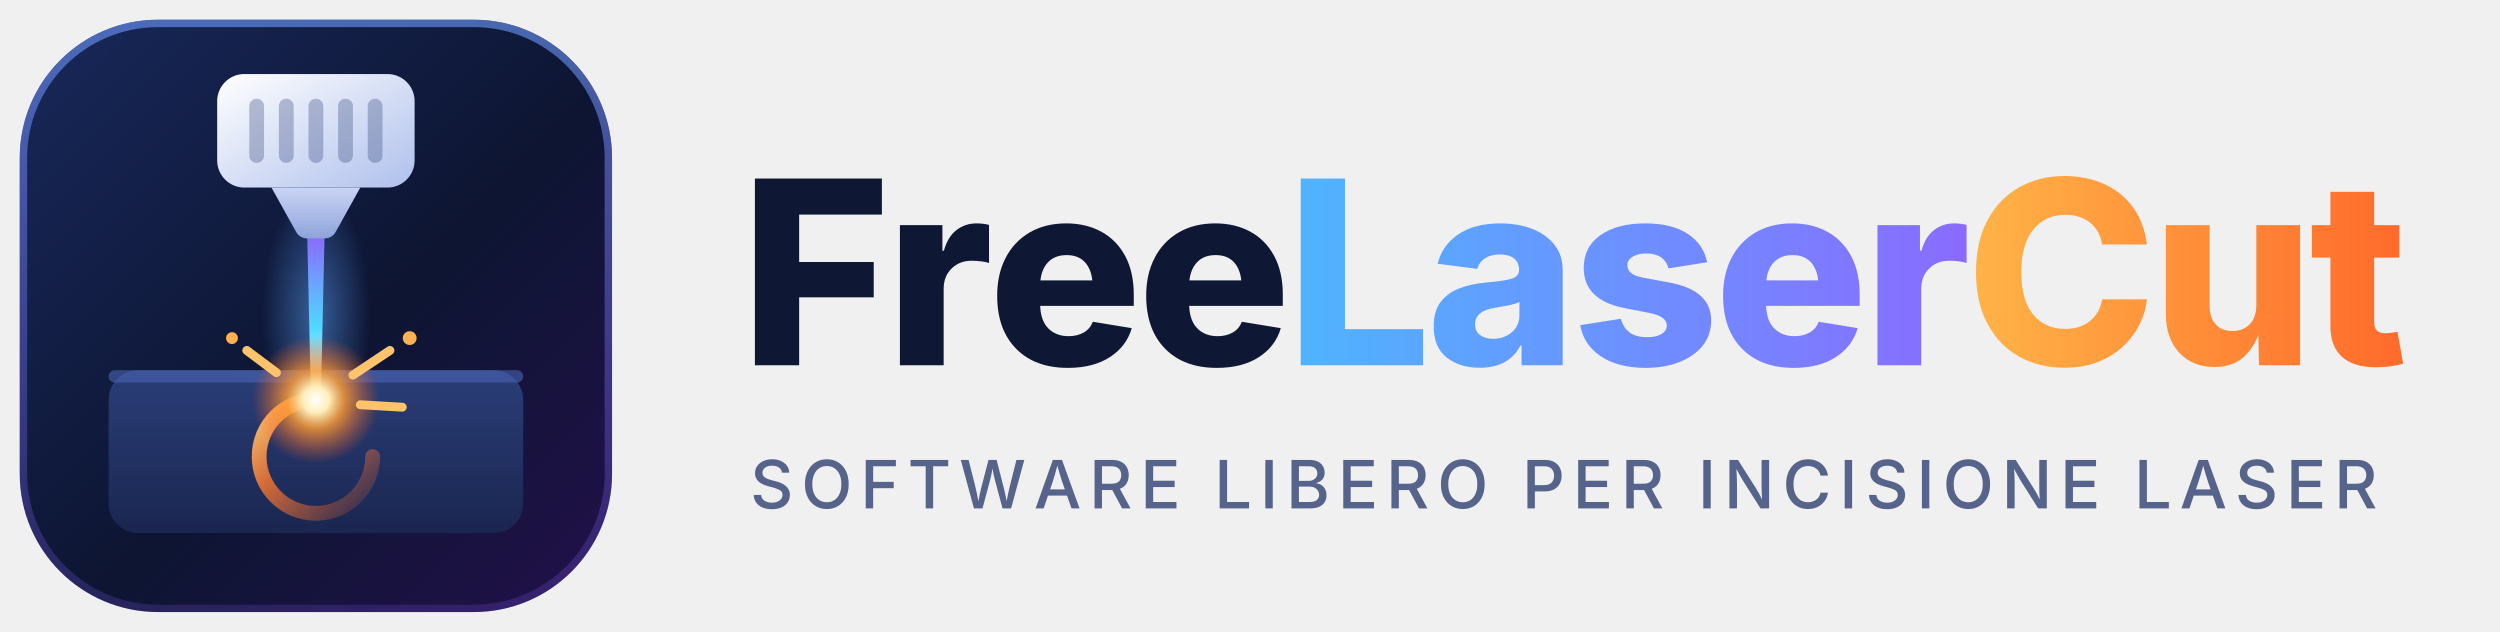
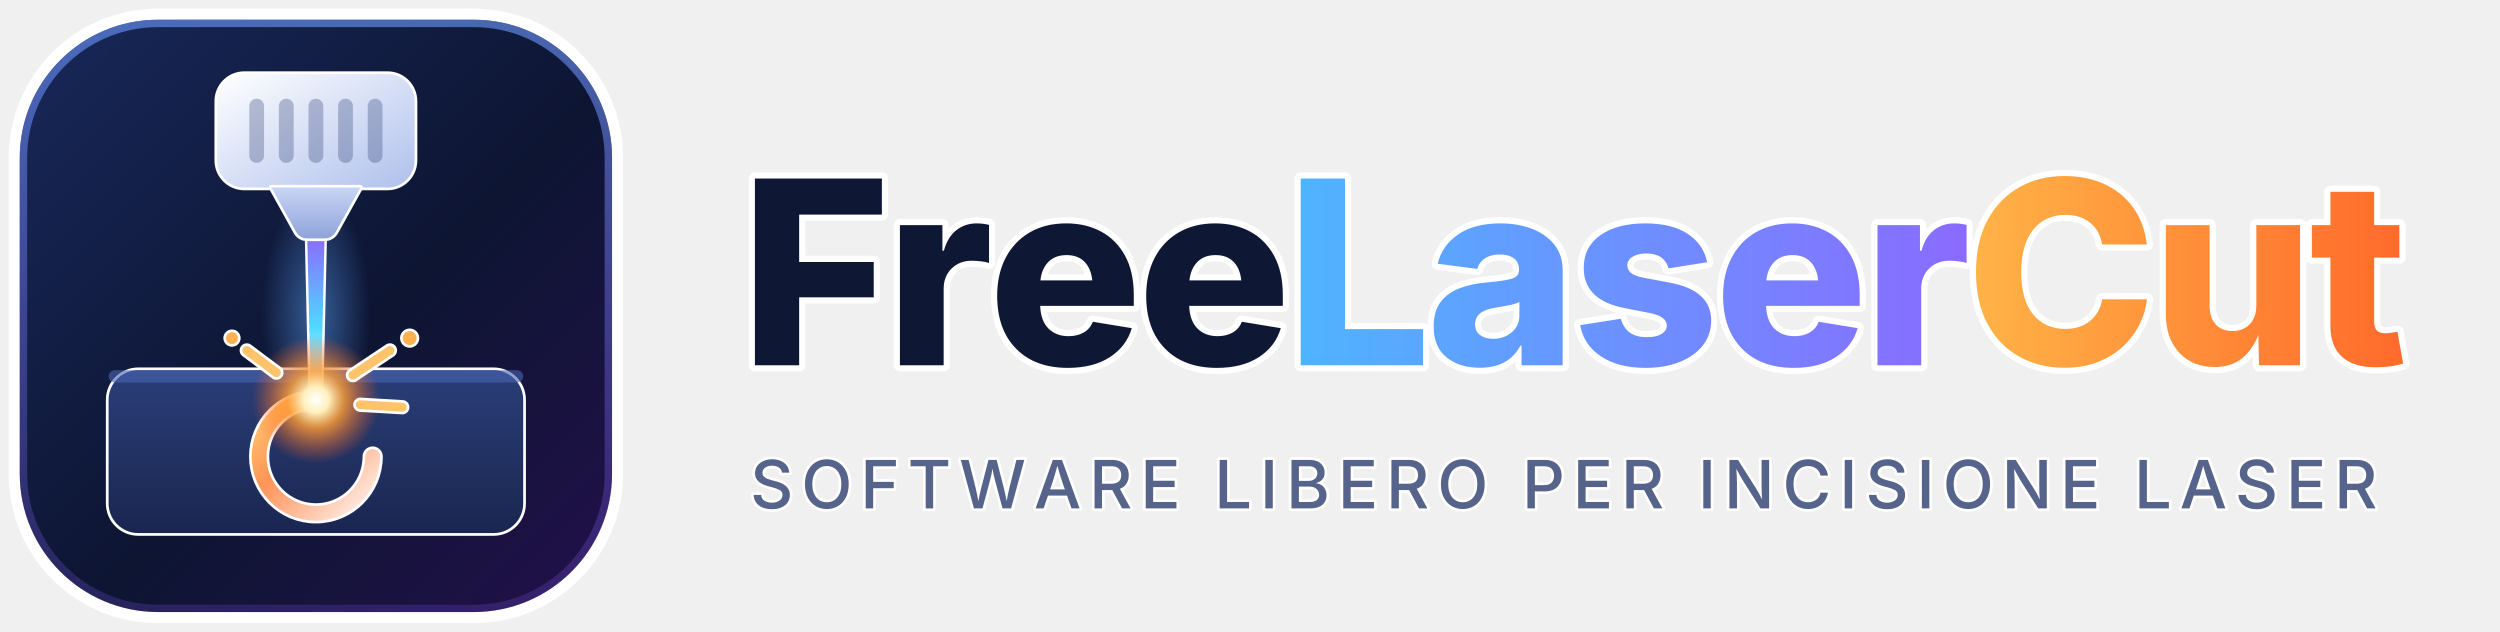
<svg xmlns="http://www.w3.org/2000/svg" viewBox="0 0 1013 256">
  <g>
    <defs>
      <linearGradient id="bg" x1="0" y1="0" x2="1" y2="1">
        <stop offset="0" stop-color="#18285A" />
        <stop offset="0.55" stop-color="#0D1532" />
        <stop offset="1" stop-color="#22104A" />
      </linearGradient>
      <linearGradient id="rim" x1="0" y1="0" x2="0" y2="1">
        <stop offset="0" stop-color="#6E9BFF" stop-opacity="0.6" />
        <stop offset="1" stop-color="#8A5CFF" stop-opacity="0.2" />
      </linearGradient>
      <linearGradient id="head" x1="0" y1="0" x2="1" y2="1">
        <stop offset="0" stop-color="#FFFFFF" />
        <stop offset="1" stop-color="#AFC0EC" />
      </linearGradient>
      <linearGradient id="nozzle" x1="0" y1="0" x2="0" y2="1">
        <stop offset="0" stop-color="#C9D5F5" />
        <stop offset="1" stop-color="#8FA3DA" />
      </linearGradient>
      <linearGradient id="beam" x1="0" y1="0" x2="0" y2="1">
        <stop offset="0" stop-color="#8A6BFF" />
        <stop offset="0.55" stop-color="#4FD8FF" />
        <stop offset="1" stop-color="#FFFFFF" />
      </linearGradient>
      <radialGradient id="beamglow" cx="0.5" cy="0.5" r="0.5">
        <stop offset="0" stop-color="#5FA8FF" stop-opacity="0.5" />
        <stop offset="1" stop-color="#5FA8FF" stop-opacity="0" />
      </radialGradient>
      <linearGradient id="plate" x1="0" y1="0" x2="0" y2="1">
        <stop offset="0" stop-color="#2A3E78" />
        <stop offset="1" stop-color="#1A2650" />
      </linearGradient>
      <radialGradient id="ember" cx="0.5" cy="0.5" r="0.5">
        <stop offset="0" stop-color="#FFFFFF" />
        <stop offset="0.2" stop-color="#FFF0BE" />
        <stop offset="0.45" stop-color="#FF9A2E" stop-opacity="0.8" />
        <stop offset="1" stop-color="#FF5A1F" stop-opacity="0" />
      </radialGradient>
      <linearGradient id="kerf" x1="1" y1="1" x2="0" y2="0">
        <stop offset="0" stop-color="#FF6A2B" stop-opacity="0.05" />
        <stop offset="0.6" stop-color="#FF7A2E" stop-opacity="0.8" />
        <stop offset="1" stop-color="#FFD27A" />
      </linearGradient>
    </defs>
+     <rect x="8" y="8" width="240" height="240" rx="56" fill="#FFFFFF" stroke="#FFFFFF" stroke-width="9.0" stroke-linejoin="round" stroke-linecap="round" />
    <rect x="8" y="8" width="240" height="240" rx="56" fill="url(#bg)" />
    <rect x="9.5" y="9.5" width="237" height="237" rx="54.5" fill="none" stroke="url(#rim)" stroke-width="3" />
+     <rect x="44" y="150" width="168" height="66" rx="12" fill="#FFFFFF" stroke="#FFFFFF" stroke-width="2.2" stroke-linejoin="round" stroke-linecap="round" />
    <rect x="44" y="150" width="168" height="66" rx="12" fill="url(#plate)" />
    <rect x="44" y="150" width="168" height="5" rx="2.5" fill="#4A64B0" opacity="0.6" />
+     <path d="M128 162A23 23 0 1 0 151 185" fill="none" stroke="#FFFFFF" stroke-width="8.2" stroke-linecap="round" />
    <path d="M128 162A23 23 0 1 0 151 185" fill="none" stroke="url(#kerf)" stroke-width="6" stroke-linecap="round" />
    <ellipse cx="128" cy="128" rx="22" ry="52" fill="url(#beamglow)" />
+     <path d="M124.5 96H131.5L130 162H126Z" fill="#FFFFFF" stroke="#FFFFFF" stroke-width="2.0" stroke-linejoin="round" stroke-linecap="round" />
    <path d="M124.5 96H131.5L130 162H126Z" fill="url(#beam)" />
+     <rect x="88" y="30" width="80" height="46" rx="11" fill="#FFFFFF" stroke="#FFFFFF" stroke-width="2.2" stroke-linejoin="round" stroke-linecap="round" />
    <rect x="88" y="30" width="80" height="46" rx="11" fill="url(#head)" />
    <rect x="101" y="40" width="6" height="26" rx="3" fill="#22356B" opacity="0.3" />
    <rect x="113" y="40" width="6" height="26" rx="3" fill="#22356B" opacity="0.3" />
    <rect x="125" y="40" width="6" height="26" rx="3" fill="#22356B" opacity="0.3" />
    <rect x="137" y="40" width="6" height="26" rx="3" fill="#22356B" opacity="0.3" />
    <rect x="149" y="40" width="6" height="26" rx="3" fill="#22356B" opacity="0.3" />
+     <path d="M110 76H146L136 94a5 5 0 0 1-4.4 2.6h-7.2A5 5 0 0 1 120 94Z" fill="#FFFFFF" stroke="#FFFFFF" stroke-width="2.2" stroke-linejoin="round" stroke-linecap="round" />
    <path d="M110 76H146L136 94a5 5 0 0 1-4.4 2.6h-7.2A5 5 0 0 1 120 94Z" fill="url(#nozzle)" />
    <circle cx="128" cy="162" r="26" fill="url(#ember)" />
+     <g stroke="#FFFFFF" stroke-width="5.8" stroke-linecap="round">
+       <path d="M143 152l15-10" />
+       <path d="M146 164l17 1" />
+       <path d="M112 151l-12-9" />
+     </g>
    <g stroke="#FFC46B" stroke-width="3.6" stroke-linecap="round">
      <path d="M143 152l15-10" />
      <path d="M146 164l17 1" />
      <path d="M112 151l-12-9" />
    </g>
+     <circle cx="166" cy="137" r="3.9" fill="#FFFFFF" />
    <circle cx="166" cy="137" r="2.8" fill="#FFB050" />
+     <circle cx="94" cy="137" r="3.5" fill="#FFFFFF" />
    <circle cx="94" cy="137" r="2.4" fill="#FFB050" />
  </g>
  <defs>
    <linearGradient id="wLaser" x1="0" y1="0" x2="1" y2="0">
      <stop offset="0" stop-color="#4FB4FF" />
      <stop offset="1" stop-color="#8A6BFF" />
    </linearGradient>
    <linearGradient id="wCut" x1="0" y1="0" x2="1" y2="0">
      <stop offset="0" stop-color="#FFB347" />
      <stop offset="1" stop-color="#FF6A2B" />
    </linearGradient>
  </defs>
+   <path d="M305.891 148.0V72.336H357.332V86.961H323.816V106.156H354.031V120.477H323.816V148.0Z M364.647 148.0V91.227H381.861V101.586H382.471Q383.994 96.0 387.524 93.258Q391.053 90.516 395.725 90.516Q398.315 90.516 400.752 91.125V106.562Q399.483 106.105 397.426 105.877Q395.369 105.648 393.744 105.648Q388.818 105.648 385.594 108.797Q382.369 111.945 382.369 117.023V148.0Z M432.695 149.066Q419.34 149.066 411.697 141.271Q404.055 133.477 404.055 119.816Q404.055 111.082 407.483 104.48Q410.91 97.879 417.207 94.197Q423.504 90.516 432.035 90.516Q440.008 90.516 446.178 93.842Q452.348 97.168 455.877 103.643Q459.406 110.117 459.406 119.461V123.93H421.473Q421.727 130.074 424.85 133.146Q427.973 136.219 433 136.219Q436.555 136.219 439.145 134.721Q441.735 133.223 442.801 130.379L458.594 132.969Q456.461 140.332 449.733 144.699Q443.004 149.066 432.695 149.066ZM421.574 113.621H442.598Q442.09 108.797 439.449 106.08Q436.809 103.363 432.188 103.363Q427.516 103.363 424.799 106.131Q422.082 108.898 421.574 113.621Z M493.076 149.066Q479.721 149.066 472.078 141.271Q464.436 133.477 464.436 119.816Q464.436 111.082 467.864 104.48Q471.291 97.879 477.588 94.197Q483.885 90.516 492.416 90.516Q500.389 90.516 506.559 93.842Q512.729 97.168 516.258 103.643Q519.787 110.117 519.787 119.461V123.93H481.854Q482.108 130.074 485.231 133.146Q488.354 136.219 493.381 136.219Q496.936 136.219 499.526 134.721Q502.115 133.223 503.182 130.379L518.975 132.969Q516.842 140.332 510.114 144.699Q503.385 149.066 493.076 149.066ZM481.955 113.621H502.979Q502.471 108.797 499.83 106.08Q497.19 103.363 492.569 103.363Q487.897 103.363 485.18 106.131Q482.463 108.898 481.955 113.621Z" fill="#FFFFFF" stroke="#FFFFFF" stroke-width="5.0" stroke-linejoin="round" stroke-linecap="round" />
  <path d="M305.891 148.0V72.336H357.332V86.961H323.816V106.156H354.031V120.477H323.816V148.0Z M364.647 148.0V91.227H381.861V101.586H382.471Q383.994 96.0 387.524 93.258Q391.053 90.516 395.725 90.516Q398.315 90.516 400.752 91.125V106.562Q399.483 106.105 397.426 105.877Q395.369 105.648 393.744 105.648Q388.818 105.648 385.594 108.797Q382.369 111.945 382.369 117.023V148.0Z M432.695 149.066Q419.34 149.066 411.697 141.271Q404.055 133.477 404.055 119.816Q404.055 111.082 407.483 104.48Q410.91 97.879 417.207 94.197Q423.504 90.516 432.035 90.516Q440.008 90.516 446.178 93.842Q452.348 97.168 455.877 103.643Q459.406 110.117 459.406 119.461V123.93H421.473Q421.727 130.074 424.85 133.146Q427.973 136.219 433 136.219Q436.555 136.219 439.145 134.721Q441.735 133.223 442.801 130.379L458.594 132.969Q456.461 140.332 449.733 144.699Q443.004 149.066 432.695 149.066ZM421.574 113.621H442.598Q442.09 108.797 439.449 106.08Q436.809 103.363 432.188 103.363Q427.516 103.363 424.799 106.131Q422.082 108.898 421.574 113.621Z M493.076 149.066Q479.721 149.066 472.078 141.271Q464.436 133.477 464.436 119.816Q464.436 111.082 467.864 104.48Q471.291 97.879 477.588 94.197Q483.885 90.516 492.416 90.516Q500.389 90.516 506.559 93.842Q512.729 97.168 516.258 103.643Q519.787 110.117 519.787 119.461V123.93H481.854Q482.108 130.074 485.231 133.146Q488.354 136.219 493.381 136.219Q496.936 136.219 499.526 134.721Q502.115 133.223 503.182 130.379L518.975 132.969Q516.842 140.332 510.114 144.699Q503.385 149.066 493.076 149.066ZM481.955 113.621H502.979Q502.471 108.797 499.83 106.08Q497.19 103.363 492.569 103.363Q487.897 103.363 485.18 106.131Q482.463 108.898 481.955 113.621Z" fill="#0E1734" />
+   <path d="M527.051 148.0V72.336H544.977V133.375H576.614V148.0Z M599.62 149.016Q591.444 149.016 586.188 144.852Q580.932 140.688 580.932 132.258Q580.932 125.961 583.827 122.254Q586.721 118.547 591.52 116.77Q596.319 114.992 602.057 114.484Q609.268 113.875 612.391 112.986Q615.514 112.098 615.514 109.457V109.254Q615.514 106.309 613.457 104.709Q611.401 103.109 607.795 103.109Q604.088 103.109 601.702 104.684Q599.315 106.258 598.604 108.949L582.557 106.867Q584.233 99.605 590.758 95.061Q597.284 90.516 607.948 90.516Q615.006 90.516 620.719 92.699Q626.432 94.883 629.809 99.123Q633.186 103.363 633.186 109.457V148.0H616.53V140.027H616.073Q611.35 149.016 599.62 149.016ZM605.002 137.285Q609.471 137.285 612.569 134.645Q615.666 132.004 615.666 127.789V122.355Q614.143 123.168 611.248 123.727Q608.354 124.285 605.866 124.691Q597.69 125.91 597.69 131.445Q597.69 134.289 599.746 135.787Q601.803 137.285 605.002 137.285Z M666.754 149.066Q655.836 149.066 648.803 144.471Q641.77 139.875 640.297 131.75L656.75 129.16Q657.817 132.867 660.356 134.746Q662.895 136.625 667.415 136.625Q671.122 136.625 673.254 135.33Q675.387 134.035 675.387 131.902Q675.387 128.195 668.43 126.824L658.528 124.895Q641.719 121.695 641.719 108.543Q641.719 100.062 648.499 95.289Q655.278 90.516 666.704 90.516Q677.368 90.516 683.817 94.73Q690.266 98.945 691.739 106.258L676.098 108.746Q674.372 102.703 667.008 102.703Q663.809 102.703 661.6 103.998Q659.391 105.293 659.391 107.477Q659.391 109.203 660.762 110.498Q662.133 111.793 665.79 112.504L676.657 114.535Q693.364 117.684 693.364 129.871Q693.364 135.711 689.936 140.027Q686.508 144.344 680.516 146.705Q674.524 149.066 666.754 149.066Z M726.831 149.066Q713.475 149.066 705.833 141.271Q698.19 133.477 698.19 119.816Q698.19 111.082 701.618 104.48Q705.045 97.879 711.342 94.197Q717.639 90.516 726.17 90.516Q734.143 90.516 740.313 93.842Q746.483 97.168 750.012 103.643Q753.542 110.117 753.542 119.461V123.93H715.608Q715.862 130.074 718.985 133.146Q722.108 136.219 727.135 136.219Q730.69 136.219 733.28 134.721Q735.87 133.223 736.936 130.379L752.729 132.969Q750.596 140.332 743.868 144.699Q737.139 149.066 726.831 149.066ZM715.71 113.621H736.733Q736.225 108.797 733.585 106.08Q730.944 103.363 726.323 103.363Q721.651 103.363 718.934 106.131Q716.217 108.898 715.71 113.621Z M760.755 148.0V91.227H777.969V101.586H778.579Q780.102 96.0 783.631 93.258Q787.161 90.516 791.833 90.516Q794.422 90.516 796.86 91.125V106.562Q795.59 106.105 793.534 105.877Q791.477 105.648 789.852 105.648Q784.926 105.648 781.702 108.797Q778.477 111.945 778.477 117.023V148.0Z" fill="#FFFFFF" stroke="#FFFFFF" stroke-width="5.0" stroke-linejoin="round" stroke-linecap="round" />
  <path d="M527.051 148.0V72.336H544.977V133.375H576.614V148.0Z M599.62 149.016Q591.444 149.016 586.188 144.852Q580.932 140.688 580.932 132.258Q580.932 125.961 583.827 122.254Q586.721 118.547 591.52 116.77Q596.319 114.992 602.057 114.484Q609.268 113.875 612.391 112.986Q615.514 112.098 615.514 109.457V109.254Q615.514 106.309 613.457 104.709Q611.401 103.109 607.795 103.109Q604.088 103.109 601.702 104.684Q599.315 106.258 598.604 108.949L582.557 106.867Q584.233 99.605 590.758 95.061Q597.284 90.516 607.948 90.516Q615.006 90.516 620.719 92.699Q626.432 94.883 629.809 99.123Q633.186 103.363 633.186 109.457V148.0H616.53V140.027H616.073Q611.35 149.016 599.62 149.016ZM605.002 137.285Q609.471 137.285 612.569 134.645Q615.666 132.004 615.666 127.789V122.355Q614.143 123.168 611.248 123.727Q608.354 124.285 605.866 124.691Q597.69 125.91 597.69 131.445Q597.69 134.289 599.746 135.787Q601.803 137.285 605.002 137.285Z M666.754 149.066Q655.836 149.066 648.803 144.471Q641.77 139.875 640.297 131.75L656.75 129.16Q657.817 132.867 660.356 134.746Q662.895 136.625 667.415 136.625Q671.122 136.625 673.254 135.33Q675.387 134.035 675.387 131.902Q675.387 128.195 668.43 126.824L658.528 124.895Q641.719 121.695 641.719 108.543Q641.719 100.062 648.499 95.289Q655.278 90.516 666.704 90.516Q677.368 90.516 683.817 94.73Q690.266 98.945 691.739 106.258L676.098 108.746Q674.372 102.703 667.008 102.703Q663.809 102.703 661.6 103.998Q659.391 105.293 659.391 107.477Q659.391 109.203 660.762 110.498Q662.133 111.793 665.79 112.504L676.657 114.535Q693.364 117.684 693.364 129.871Q693.364 135.711 689.936 140.027Q686.508 144.344 680.516 146.705Q674.524 149.066 666.754 149.066Z M726.831 149.066Q713.475 149.066 705.833 141.271Q698.19 133.477 698.19 119.816Q698.19 111.082 701.618 104.48Q705.045 97.879 711.342 94.197Q717.639 90.516 726.17 90.516Q734.143 90.516 740.313 93.842Q746.483 97.168 750.012 103.643Q753.542 110.117 753.542 119.461V123.93H715.608Q715.862 130.074 718.985 133.146Q722.108 136.219 727.135 136.219Q730.69 136.219 733.28 134.721Q735.87 133.223 736.936 130.379L752.729 132.969Q750.596 140.332 743.868 144.699Q737.139 149.066 726.831 149.066ZM715.71 113.621H736.733Q736.225 108.797 733.585 106.08Q730.944 103.363 726.323 103.363Q721.651 103.363 718.934 106.131Q716.217 108.898 715.71 113.621Z M760.755 148.0V91.227H777.969V101.586H778.579Q780.102 96.0 783.631 93.258Q787.161 90.516 791.833 90.516Q794.422 90.516 796.86 91.125V106.562Q795.59 106.105 793.534 105.877Q791.477 105.648 789.852 105.648Q784.926 105.648 781.702 108.797Q778.477 111.945 778.477 117.023V148.0Z" fill="url(#wLaser)" />
+   <path d="M836.471 149.016Q826.264 149.016 818.165 144.496Q810.065 139.977 805.368 131.318Q800.671 122.66 800.671 110.219Q800.671 97.727 805.419 89.043Q810.167 80.359 818.292 75.84Q826.417 71.32 836.471 71.32Q845.46 71.32 852.62 74.57Q859.78 77.82 864.3 84.016Q868.819 90.211 869.885 99.047H851.757Q850.893 93.512 846.958 90.287Q843.022 87.062 836.928 87.062Q828.6 87.062 823.801 93.131Q819.003 99.199 819.003 110.219Q819.003 121.594 823.827 127.434Q828.651 133.273 836.827 133.273Q842.921 133.273 846.882 130.049Q850.842 126.824 851.807 121.289H869.936Q869.428 126.367 867.016 131.293Q864.604 136.219 860.389 140.23Q856.175 144.242 850.182 146.629Q844.19 149.016 836.471 149.016Z M897.309 148.711Q888.372 148.711 882.989 142.871Q877.606 137.031 877.606 127.383V91.227H895.329V123.93Q895.329 128.703 897.792 131.42Q900.255 134.137 904.571 134.137Q908.938 134.137 911.604 131.369Q914.27 128.602 914.27 123.625V91.227H931.993V148.0H915.337L915.083 135.711Q912.798 141.652 908.481 145.182Q904.165 148.711 897.309 148.711Z M972.214 91.227V104.379H962.007V130.633Q962.007 135.051 966.526 135.051Q967.44 135.051 969.091 134.822Q970.741 134.594 971.452 134.441L973.737 147.34Q970.741 148.203 967.948 148.508Q965.155 148.812 962.667 148.812Q953.628 148.812 948.956 144.572Q944.284 140.332 944.284 132.207V104.379H936.768V91.227H944.284V77.719H962.007V91.227Z" fill="#FFFFFF" stroke="#FFFFFF" stroke-width="5.0" stroke-linejoin="round" stroke-linecap="round" />
  <path d="M836.471 149.016Q826.264 149.016 818.165 144.496Q810.065 139.977 805.368 131.318Q800.671 122.66 800.671 110.219Q800.671 97.727 805.419 89.043Q810.167 80.359 818.292 75.84Q826.417 71.32 836.471 71.32Q845.46 71.32 852.62 74.57Q859.78 77.82 864.3 84.016Q868.819 90.211 869.885 99.047H851.757Q850.893 93.512 846.958 90.287Q843.022 87.062 836.928 87.062Q828.6 87.062 823.801 93.131Q819.003 99.199 819.003 110.219Q819.003 121.594 823.827 127.434Q828.651 133.273 836.827 133.273Q842.921 133.273 846.882 130.049Q850.842 126.824 851.807 121.289H869.936Q869.428 126.367 867.016 131.293Q864.604 136.219 860.389 140.23Q856.175 144.242 850.182 146.629Q844.19 149.016 836.471 149.016Z M897.309 148.711Q888.372 148.711 882.989 142.871Q877.606 137.031 877.606 127.383V91.227H895.329V123.93Q895.329 128.703 897.792 131.42Q900.255 134.137 904.571 134.137Q908.938 134.137 911.604 131.369Q914.27 128.602 914.27 123.625V91.227H931.993V148.0H915.337L915.083 135.711Q912.798 141.652 908.481 145.182Q904.165 148.711 897.309 148.711Z M972.214 91.227V104.379H962.007V130.633Q962.007 135.051 966.526 135.051Q967.44 135.051 969.091 134.822Q970.741 134.594 971.452 134.441L973.737 147.34Q970.741 148.203 967.948 148.508Q965.155 148.812 962.667 148.812Q953.628 148.812 948.956 144.572Q944.284 140.332 944.284 132.207V104.379H936.768V91.227H944.284V77.719H962.007V91.227Z" fill="url(#wCut)" />
+   <path d="M312.767 206.33Q309.458 206.33 307.494 204.781Q305.529 203.231 305.397 200.542H308.417Q308.548 202.15 309.801 202.922Q311.053 203.693 312.754 203.693Q314.626 203.693 315.852 202.823Q317.078 201.953 317.078 200.529Q317.078 199.25 316.004 198.624Q314.929 197.998 313.347 197.576L311.053 196.943Q308.641 196.297 307.289 195.031Q305.938 193.766 305.938 191.749Q305.938 190.048 306.854 188.776Q307.771 187.503 309.346 186.798Q310.921 186.093 312.899 186.093Q314.916 186.093 316.452 186.798Q317.988 187.503 318.865 188.736Q319.741 189.969 319.781 191.524H316.854Q316.709 190.18 315.608 189.441Q314.507 188.703 312.833 188.703Q311.053 188.703 309.999 189.514Q308.944 190.325 308.944 191.577Q308.944 192.513 309.511 193.087Q310.078 193.66 310.902 193.996Q311.726 194.333 312.477 194.53L314.389 195.031Q315.325 195.269 316.32 195.671Q317.315 196.073 318.159 196.712Q319.003 197.352 319.524 198.294Q320.044 199.237 320.044 200.568Q320.044 202.229 319.188 203.535Q318.331 204.84 316.702 205.585Q315.074 206.33 312.767 206.33Z M335.044 206.264Q332.5 206.264 330.489 205.051Q328.479 203.838 327.325 201.583Q326.172 199.329 326.172 196.191Q326.172 193.041 327.325 190.78Q328.479 188.519 330.489 187.306Q332.5 186.093 335.044 186.093Q337.589 186.093 339.586 187.306Q341.583 188.519 342.737 190.78Q343.89 193.041 343.89 196.191Q343.89 199.329 342.737 201.59Q341.583 203.851 339.586 205.057Q337.589 206.264 335.044 206.264ZM335.044 203.521Q336.719 203.521 338.043 202.678Q339.368 201.834 340.14 200.199Q340.911 198.564 340.911 196.191Q340.911 193.805 340.14 192.164Q339.368 190.522 338.043 189.679Q336.719 188.835 335.044 188.835Q333.357 188.835 332.025 189.679Q330.694 190.522 329.922 192.164Q329.151 193.805 329.151 196.191Q329.151 198.564 329.922 200.199Q330.694 201.834 332.025 202.678Q333.357 203.521 335.044 203.521Z M350.795 206.0V186.356H363.017V188.94H353.801V195.255H362.133V197.826H353.801V206.0Z M368.959 188.94V186.356H384.213V188.94H378.109V206.0H375.09V188.94Z M394.638 206.0 389.312 186.356H392.476L395.31 197.615Q395.627 198.907 395.903 200.311Q396.18 201.715 396.431 203.139Q396.708 201.715 396.991 200.311Q397.274 198.907 397.617 197.615L400.531 186.356H403.827L406.714 197.615Q407.043 198.894 407.334 200.278Q407.624 201.663 407.9 203.06Q408.151 201.663 408.434 200.278Q408.718 198.894 409.021 197.615L411.856 186.356H415.046L409.693 206.0H406.226L403.102 194.359Q402.838 193.37 402.607 192.25Q402.377 191.129 402.166 189.85Q401.955 191.063 401.737 192.164Q401.52 193.265 401.23 194.359L398.118 206.0Z M419.631 206.0 426.618 186.356H430.309L437.429 206.0H434.172L432.366 200.819H424.64L422.887 206.0ZM425.497 198.314H431.483L430.349 195.071Q429.953 193.897 429.492 192.348Q429.031 190.799 428.45 188.716Q427.87 190.826 427.416 192.388Q426.961 193.95 426.592 195.071Z M443.516 206.0V186.356H450.556Q452.824 186.356 454.34 187.147Q455.856 187.938 456.607 189.329Q457.359 190.72 457.359 192.526Q457.359 194.504 456.462 195.948Q455.566 197.391 453.773 198.063L458.097 206.0H454.683L450.701 198.578Q450.622 198.578 450.53 198.578H446.522V206.0ZM446.522 196.007H450.24Q452.402 196.007 453.358 195.091Q454.314 194.174 454.314 192.526Q454.314 190.865 453.351 189.896Q452.389 188.927 450.213 188.927H446.522Z M464.251 206.0V186.356H476.617V188.94H467.257V194.794H475.958V197.365H467.257V203.416H476.696V206.0Z  M494.211 206.0V186.356H497.217V203.416H506.116V206.0Z M515.723 186.356V206.0H512.717V186.356Z M523.314 206.0V186.356H530.552Q532.635 186.356 534.006 187.042Q535.377 187.728 536.056 188.894Q536.735 190.061 536.735 191.511Q536.735 193.357 535.759 194.339Q534.784 195.321 533.412 195.664V195.862Q534.401 195.915 535.337 196.488Q536.273 197.062 536.886 198.129Q537.499 199.197 537.499 200.7Q537.499 202.216 536.794 203.416Q536.089 204.616 534.619 205.308Q533.149 206.0 530.868 206.0ZM526.32 203.416H530.565Q532.687 203.416 533.604 202.599Q534.52 201.781 534.52 200.555Q534.52 199.171 533.485 198.176Q532.45 197.18 530.683 197.18H526.32ZM526.32 194.86H530.262Q531.751 194.86 532.766 194.016Q533.782 193.172 533.782 191.762Q533.782 190.549 532.931 189.738Q532.081 188.927 530.341 188.927H526.32Z M544.286 206.0V186.356H556.652V188.94H547.292V194.794H555.993V197.365H547.292V203.416H556.731V206.0Z M563.808 206.0V186.356H570.848Q573.115 186.356 574.631 187.147Q576.147 187.938 576.899 189.329Q577.65 190.72 577.65 192.526Q577.65 194.504 576.754 195.948Q575.857 197.391 574.064 198.063L578.389 206.0H574.974L570.993 198.578Q570.913 198.578 570.821 198.578H566.813V206.0ZM566.813 196.007H570.531Q572.693 196.007 573.649 195.091Q574.605 194.174 574.605 192.526Q574.605 190.865 573.642 189.896Q572.68 188.927 570.505 188.927H566.813Z M592.729 206.264Q590.185 206.264 588.174 205.051Q586.164 203.838 585.01 201.583Q583.857 199.329 583.857 196.191Q583.857 193.041 585.01 190.78Q586.164 188.519 588.174 187.306Q590.185 186.093 592.729 186.093Q595.274 186.093 597.271 187.306Q599.268 188.519 600.422 190.78Q601.575 193.041 601.575 196.191Q601.575 199.329 600.422 201.59Q599.268 203.851 597.271 205.057Q595.274 206.264 592.729 206.264ZM592.729 203.521Q594.403 203.521 595.728 202.678Q597.053 201.834 597.825 200.199Q598.596 198.564 598.596 196.191Q598.596 193.805 597.825 192.164Q597.053 190.522 595.728 189.679Q594.403 188.835 592.729 188.835Q591.042 188.835 589.71 189.679Q588.379 190.522 587.607 192.164Q586.836 193.805 586.836 196.191Q586.836 198.564 587.607 200.199Q588.379 201.834 589.71 202.678Q591.042 203.521 592.729 203.521Z  M618.919 206.0V186.356H625.959Q628.226 186.356 629.742 187.194Q631.258 188.031 632.01 189.474Q632.761 190.918 632.761 192.737Q632.761 194.557 632.003 196Q631.245 197.444 629.729 198.281Q628.213 199.118 625.932 199.118H621.924V206.0ZM621.924 196.574H625.642Q627.804 196.574 628.76 195.486Q629.716 194.398 629.716 192.737Q629.716 191.076 628.76 190.002Q627.804 188.927 625.616 188.927H621.924Z M639.482 206.0V186.356H651.848V188.94H642.488V194.794H651.189V197.365H642.488V203.416H651.927V206.0Z M659.004 206.0V186.356H666.044Q668.311 186.356 669.827 187.147Q671.343 187.938 672.095 189.329Q672.846 190.72 672.846 192.526Q672.846 194.504 671.95 195.948Q671.053 197.391 669.26 198.063L673.585 206.0H670.17L666.189 198.578Q666.11 198.578 666.017 198.578H662.009V206.0ZM662.009 196.007H665.727Q667.889 196.007 668.845 195.091Q669.801 194.174 669.801 192.526Q669.801 190.865 668.839 189.896Q667.876 188.927 665.701 188.927H662.009Z  M693.182 186.356V206.0H690.176V186.356Z M700.773 206.0V186.356H704.24L711.636 198.05Q712.098 198.789 712.717 199.889Q713.337 200.99 713.996 202.401Q713.891 200.977 713.844 199.678Q713.798 198.38 713.798 197.536V186.356H716.844V206.0H713.363L706.732 195.545Q706.244 194.768 705.802 194.003Q705.361 193.238 704.833 192.282Q704.306 191.327 703.594 190.008Q703.686 191.854 703.752 193.304Q703.818 194.754 703.818 195.519V206.0Z M732.595 206.264Q730.037 206.264 728.04 205.051Q726.043 203.838 724.896 201.583Q723.749 199.329 723.749 196.191Q723.749 193.041 724.902 190.78Q726.056 188.519 728.053 187.306Q730.051 186.093 732.595 186.093Q734.665 186.093 736.379 186.877Q738.093 187.662 739.226 189.145Q740.36 190.628 740.69 192.711H737.671Q737.301 190.839 735.884 189.837Q734.467 188.835 732.621 188.835Q730.934 188.835 729.602 189.685Q728.271 190.536 727.499 192.177Q726.728 193.818 726.728 196.191Q726.728 198.578 727.499 200.212Q728.271 201.847 729.602 202.684Q730.934 203.521 732.621 203.521Q734.467 203.521 735.884 202.513Q737.301 201.504 737.671 199.632H740.703Q740.4 201.583 739.299 203.073Q738.198 204.563 736.478 205.413Q734.757 206.264 732.595 206.264Z M750.482 186.356V206.0H747.476V186.356Z M764.664 206.33Q761.355 206.33 759.391 204.781Q757.427 203.231 757.295 200.542H760.314Q760.446 202.15 761.698 202.922Q762.95 203.693 764.651 203.693Q766.523 203.693 767.749 202.823Q768.975 201.953 768.975 200.529Q768.975 199.25 767.901 198.624Q766.826 197.998 765.244 197.576L762.95 196.943Q760.538 196.297 759.187 195.031Q757.835 193.766 757.835 191.749Q757.835 190.048 758.751 188.776Q759.668 187.503 761.243 186.798Q762.819 186.093 764.796 186.093Q766.813 186.093 768.349 186.798Q769.885 187.503 770.762 188.736Q771.638 189.969 771.678 191.524H768.751Q768.606 190.18 767.505 189.441Q766.405 188.703 764.73 188.703Q762.95 188.703 761.896 189.514Q760.841 190.325 760.841 191.577Q760.841 192.513 761.408 193.087Q761.975 193.66 762.799 193.996Q763.623 194.333 764.374 194.53L766.286 195.031Q767.222 195.269 768.217 195.671Q769.213 196.073 770.056 196.712Q770.9 197.352 771.421 198.294Q771.942 199.237 771.942 200.568Q771.942 202.229 771.085 203.535Q770.228 204.84 768.6 205.585Q766.971 206.33 764.664 206.33Z M781.76 186.356V206.0H778.754V186.356Z M797.538 206.264Q794.993 206.264 792.983 205.051Q790.972 203.838 789.819 201.583Q788.665 199.329 788.665 196.191Q788.665 193.041 789.819 190.78Q790.972 188.519 792.983 187.306Q794.993 186.093 797.538 186.093Q800.082 186.093 802.08 187.306Q804.077 188.519 805.23 190.78Q806.384 193.041 806.384 196.191Q806.384 199.329 805.23 201.59Q804.077 203.851 802.08 205.057Q800.082 206.264 797.538 206.264ZM797.538 203.521Q799.212 203.521 800.537 202.678Q801.862 201.834 802.633 200.199Q803.405 198.564 803.405 196.191Q803.405 193.805 802.633 192.164Q801.862 190.522 800.537 189.679Q799.212 188.835 797.538 188.835Q795.85 188.835 794.519 189.679Q793.187 190.522 792.416 192.164Q791.645 193.805 791.645 196.191Q791.645 198.564 792.416 200.199Q793.187 201.834 794.519 202.678Q795.85 203.521 797.538 203.521Z M813.289 206.0V186.356H816.756L824.152 198.05Q824.614 198.789 825.233 199.889Q825.853 200.99 826.512 202.401Q826.407 200.977 826.361 199.678Q826.314 198.38 826.314 197.536V186.356H829.36V206.0H825.879L819.248 195.545Q818.76 194.768 818.319 194.003Q817.877 193.238 817.35 192.282Q816.822 191.327 816.11 190.008Q816.203 191.854 816.269 193.304Q816.334 194.754 816.334 195.519V206.0Z M836.95 206.0V186.356H849.317V188.94H839.956V194.794H848.658V197.365H839.956V203.416H849.396V206.0Z  M866.91 206.0V186.356H869.916V203.416H878.815V206.0Z M883.914 206.0 890.901 186.356H894.593L901.712 206.0H898.456L896.649 200.819H888.924L887.17 206.0ZM889.781 198.314H895.766L894.632 195.071Q894.237 193.897 893.775 192.348Q893.314 190.799 892.734 188.716Q892.154 190.826 891.699 192.388Q891.244 193.95 890.875 195.071Z M914.391 206.33Q911.082 206.33 909.118 204.781Q907.154 203.231 907.022 200.542H910.041Q910.173 202.15 911.425 202.922Q912.678 203.693 914.378 203.693Q916.25 203.693 917.476 202.823Q918.702 201.953 918.702 200.529Q918.702 199.25 917.628 198.624Q916.554 197.998 914.972 197.576L912.678 196.943Q910.265 196.297 908.914 195.031Q907.562 193.766 907.562 191.749Q907.562 190.048 908.479 188.776Q909.395 187.503 910.97 186.798Q912.546 186.093 914.523 186.093Q916.54 186.093 918.076 186.798Q919.612 187.503 920.489 188.736Q921.366 189.969 921.405 191.524H918.478Q918.333 190.18 917.232 189.441Q916.132 188.703 914.457 188.703Q912.678 188.703 911.623 189.514Q910.568 190.325 910.568 191.577Q910.568 192.513 911.135 193.087Q911.702 193.66 912.526 193.996Q913.35 194.333 914.101 194.53L916.013 195.031Q916.949 195.269 917.944 195.671Q918.94 196.073 919.784 196.712Q920.627 197.352 921.148 198.294Q921.669 199.237 921.669 200.568Q921.669 202.229 920.812 203.535Q919.955 204.84 918.327 205.585Q916.699 206.33 914.391 206.33Z M928.482 206.0V186.356H940.848V188.94H931.487V194.794H940.189V197.365H931.487V203.416H940.927V206.0Z M948.003 206.0V186.356H955.043Q957.311 186.356 958.827 187.147Q960.343 187.938 961.095 189.329Q961.846 190.72 961.846 192.526Q961.846 194.504 960.95 195.948Q960.053 197.391 958.26 198.063L962.584 206.0H959.17L955.188 198.578Q955.109 198.578 955.017 198.578H951.009V206.0ZM951.009 196.007H954.727Q956.889 196.007 957.845 195.091Q958.801 194.174 958.801 192.526Q958.801 190.865 957.838 189.896Q956.876 188.927 954.701 188.927H951.009Z" fill="#FFFFFF" stroke="#FFFFFF" stroke-width="2.2" stroke-linejoin="round" stroke-linecap="round" />
  <path d="M312.767 206.33Q309.458 206.33 307.494 204.781Q305.529 203.231 305.397 200.542H308.417Q308.548 202.15 309.801 202.922Q311.053 203.693 312.754 203.693Q314.626 203.693 315.852 202.823Q317.078 201.953 317.078 200.529Q317.078 199.25 316.004 198.624Q314.929 197.998 313.347 197.576L311.053 196.943Q308.641 196.297 307.289 195.031Q305.938 193.766 305.938 191.749Q305.938 190.048 306.854 188.776Q307.771 187.503 309.346 186.798Q310.921 186.093 312.899 186.093Q314.916 186.093 316.452 186.798Q317.988 187.503 318.865 188.736Q319.741 189.969 319.781 191.524H316.854Q316.709 190.18 315.608 189.441Q314.507 188.703 312.833 188.703Q311.053 188.703 309.999 189.514Q308.944 190.325 308.944 191.577Q308.944 192.513 309.511 193.087Q310.078 193.66 310.902 193.996Q311.726 194.333 312.477 194.53L314.389 195.031Q315.325 195.269 316.32 195.671Q317.315 196.073 318.159 196.712Q319.003 197.352 319.524 198.294Q320.044 199.237 320.044 200.568Q320.044 202.229 319.188 203.535Q318.331 204.84 316.702 205.585Q315.074 206.33 312.767 206.33Z M335.044 206.264Q332.5 206.264 330.489 205.051Q328.479 203.838 327.325 201.583Q326.172 199.329 326.172 196.191Q326.172 193.041 327.325 190.78Q328.479 188.519 330.489 187.306Q332.5 186.093 335.044 186.093Q337.589 186.093 339.586 187.306Q341.583 188.519 342.737 190.78Q343.89 193.041 343.89 196.191Q343.89 199.329 342.737 201.59Q341.583 203.851 339.586 205.057Q337.589 206.264 335.044 206.264ZM335.044 203.521Q336.719 203.521 338.043 202.678Q339.368 201.834 340.14 200.199Q340.911 198.564 340.911 196.191Q340.911 193.805 340.14 192.164Q339.368 190.522 338.043 189.679Q336.719 188.835 335.044 188.835Q333.357 188.835 332.025 189.679Q330.694 190.522 329.922 192.164Q329.151 193.805 329.151 196.191Q329.151 198.564 329.922 200.199Q330.694 201.834 332.025 202.678Q333.357 203.521 335.044 203.521Z M350.795 206.0V186.356H363.017V188.94H353.801V195.255H362.133V197.826H353.801V206.0Z M368.959 188.94V186.356H384.213V188.94H378.109V206.0H375.09V188.94Z M394.638 206.0 389.312 186.356H392.476L395.31 197.615Q395.627 198.907 395.903 200.311Q396.18 201.715 396.431 203.139Q396.708 201.715 396.991 200.311Q397.274 198.907 397.617 197.615L400.531 186.356H403.827L406.714 197.615Q407.043 198.894 407.334 200.278Q407.624 201.663 407.9 203.06Q408.151 201.663 408.434 200.278Q408.718 198.894 409.021 197.615L411.856 186.356H415.046L409.693 206.0H406.226L403.102 194.359Q402.838 193.37 402.607 192.25Q402.377 191.129 402.166 189.85Q401.955 191.063 401.737 192.164Q401.52 193.265 401.23 194.359L398.118 206.0Z M419.631 206.0 426.618 186.356H430.309L437.429 206.0H434.172L432.366 200.819H424.64L422.887 206.0ZM425.497 198.314H431.483L430.349 195.071Q429.953 193.897 429.492 192.348Q429.031 190.799 428.45 188.716Q427.87 190.826 427.416 192.388Q426.961 193.95 426.592 195.071Z M443.516 206.0V186.356H450.556Q452.824 186.356 454.34 187.147Q455.856 187.938 456.607 189.329Q457.359 190.72 457.359 192.526Q457.359 194.504 456.462 195.948Q455.566 197.391 453.773 198.063L458.097 206.0H454.683L450.701 198.578Q450.622 198.578 450.53 198.578H446.522V206.0ZM446.522 196.007H450.24Q452.402 196.007 453.358 195.091Q454.314 194.174 454.314 192.526Q454.314 190.865 453.351 189.896Q452.389 188.927 450.213 188.927H446.522Z M464.251 206.0V186.356H476.617V188.94H467.257V194.794H475.958V197.365H467.257V203.416H476.696V206.0Z  M494.211 206.0V186.356H497.217V203.416H506.116V206.0Z M515.723 186.356V206.0H512.717V186.356Z M523.314 206.0V186.356H530.552Q532.635 186.356 534.006 187.042Q535.377 187.728 536.056 188.894Q536.735 190.061 536.735 191.511Q536.735 193.357 535.759 194.339Q534.784 195.321 533.412 195.664V195.862Q534.401 195.915 535.337 196.488Q536.273 197.062 536.886 198.129Q537.499 199.197 537.499 200.7Q537.499 202.216 536.794 203.416Q536.089 204.616 534.619 205.308Q533.149 206.0 530.868 206.0ZM526.32 203.416H530.565Q532.687 203.416 533.604 202.599Q534.52 201.781 534.52 200.555Q534.52 199.171 533.485 198.176Q532.45 197.18 530.683 197.18H526.32ZM526.32 194.86H530.262Q531.751 194.86 532.766 194.016Q533.782 193.172 533.782 191.762Q533.782 190.549 532.931 189.738Q532.081 188.927 530.341 188.927H526.32Z M544.286 206.0V186.356H556.652V188.94H547.292V194.794H555.993V197.365H547.292V203.416H556.731V206.0Z M563.808 206.0V186.356H570.848Q573.115 186.356 574.631 187.147Q576.147 187.938 576.899 189.329Q577.65 190.72 577.65 192.526Q577.65 194.504 576.754 195.948Q575.857 197.391 574.064 198.063L578.389 206.0H574.974L570.993 198.578Q570.913 198.578 570.821 198.578H566.813V206.0ZM566.813 196.007H570.531Q572.693 196.007 573.649 195.091Q574.605 194.174 574.605 192.526Q574.605 190.865 573.642 189.896Q572.68 188.927 570.505 188.927H566.813Z M592.729 206.264Q590.185 206.264 588.174 205.051Q586.164 203.838 585.01 201.583Q583.857 199.329 583.857 196.191Q583.857 193.041 585.01 190.78Q586.164 188.519 588.174 187.306Q590.185 186.093 592.729 186.093Q595.274 186.093 597.271 187.306Q599.268 188.519 600.422 190.78Q601.575 193.041 601.575 196.191Q601.575 199.329 600.422 201.59Q599.268 203.851 597.271 205.057Q595.274 206.264 592.729 206.264ZM592.729 203.521Q594.403 203.521 595.728 202.678Q597.053 201.834 597.825 200.199Q598.596 198.564 598.596 196.191Q598.596 193.805 597.825 192.164Q597.053 190.522 595.728 189.679Q594.403 188.835 592.729 188.835Q591.042 188.835 589.71 189.679Q588.379 190.522 587.607 192.164Q586.836 193.805 586.836 196.191Q586.836 198.564 587.607 200.199Q588.379 201.834 589.71 202.678Q591.042 203.521 592.729 203.521Z  M618.919 206.0V186.356H625.959Q628.226 186.356 629.742 187.194Q631.258 188.031 632.01 189.474Q632.761 190.918 632.761 192.737Q632.761 194.557 632.003 196Q631.245 197.444 629.729 198.281Q628.213 199.118 625.932 199.118H621.924V206.0ZM621.924 196.574H625.642Q627.804 196.574 628.76 195.486Q629.716 194.398 629.716 192.737Q629.716 191.076 628.76 190.002Q627.804 188.927 625.616 188.927H621.924Z M639.482 206.0V186.356H651.848V188.94H642.488V194.794H651.189V197.365H642.488V203.416H651.927V206.0Z M659.004 206.0V186.356H666.044Q668.311 186.356 669.827 187.147Q671.343 187.938 672.095 189.329Q672.846 190.72 672.846 192.526Q672.846 194.504 671.95 195.948Q671.053 197.391 669.26 198.063L673.585 206.0H670.17L666.189 198.578Q666.11 198.578 666.017 198.578H662.009V206.0ZM662.009 196.007H665.727Q667.889 196.007 668.845 195.091Q669.801 194.174 669.801 192.526Q669.801 190.865 668.839 189.896Q667.876 188.927 665.701 188.927H662.009Z  M693.182 186.356V206.0H690.176V186.356Z M700.773 206.0V186.356H704.24L711.636 198.05Q712.098 198.789 712.717 199.889Q713.337 200.99 713.996 202.401Q713.891 200.977 713.844 199.678Q713.798 198.38 713.798 197.536V186.356H716.844V206.0H713.363L706.732 195.545Q706.244 194.768 705.802 194.003Q705.361 193.238 704.833 192.282Q704.306 191.327 703.594 190.008Q703.686 191.854 703.752 193.304Q703.818 194.754 703.818 195.519V206.0Z M732.595 206.264Q730.037 206.264 728.04 205.051Q726.043 203.838 724.896 201.583Q723.749 199.329 723.749 196.191Q723.749 193.041 724.902 190.78Q726.056 188.519 728.053 187.306Q730.051 186.093 732.595 186.093Q734.665 186.093 736.379 186.877Q738.093 187.662 739.226 189.145Q740.36 190.628 740.69 192.711H737.671Q737.301 190.839 735.884 189.837Q734.467 188.835 732.621 188.835Q730.934 188.835 729.602 189.685Q728.271 190.536 727.499 192.177Q726.728 193.818 726.728 196.191Q726.728 198.578 727.499 200.212Q728.271 201.847 729.602 202.684Q730.934 203.521 732.621 203.521Q734.467 203.521 735.884 202.513Q737.301 201.504 737.671 199.632H740.703Q740.4 201.583 739.299 203.073Q738.198 204.563 736.478 205.413Q734.757 206.264 732.595 206.264Z M750.482 186.356V206.0H747.476V186.356Z M764.664 206.33Q761.355 206.33 759.391 204.781Q757.427 203.231 757.295 200.542H760.314Q760.446 202.15 761.698 202.922Q762.95 203.693 764.651 203.693Q766.523 203.693 767.749 202.823Q768.975 201.953 768.975 200.529Q768.975 199.25 767.901 198.624Q766.826 197.998 765.244 197.576L762.95 196.943Q760.538 196.297 759.187 195.031Q757.835 193.766 757.835 191.749Q757.835 190.048 758.751 188.776Q759.668 187.503 761.243 186.798Q762.819 186.093 764.796 186.093Q766.813 186.093 768.349 186.798Q769.885 187.503 770.762 188.736Q771.638 189.969 771.678 191.524H768.751Q768.606 190.18 767.505 189.441Q766.405 188.703 764.73 188.703Q762.95 188.703 761.896 189.514Q760.841 190.325 760.841 191.577Q760.841 192.513 761.408 193.087Q761.975 193.66 762.799 193.996Q763.623 194.333 764.374 194.53L766.286 195.031Q767.222 195.269 768.217 195.671Q769.213 196.073 770.056 196.712Q770.9 197.352 771.421 198.294Q771.942 199.237 771.942 200.568Q771.942 202.229 771.085 203.535Q770.228 204.84 768.6 205.585Q766.971 206.33 764.664 206.33Z M781.76 186.356V206.0H778.754V186.356Z M797.538 206.264Q794.993 206.264 792.983 205.051Q790.972 203.838 789.819 201.583Q788.665 199.329 788.665 196.191Q788.665 193.041 789.819 190.78Q790.972 188.519 792.983 187.306Q794.993 186.093 797.538 186.093Q800.082 186.093 802.08 187.306Q804.077 188.519 805.23 190.78Q806.384 193.041 806.384 196.191Q806.384 199.329 805.23 201.59Q804.077 203.851 802.08 205.057Q800.082 206.264 797.538 206.264ZM797.538 203.521Q799.212 203.521 800.537 202.678Q801.862 201.834 802.633 200.199Q803.405 198.564 803.405 196.191Q803.405 193.805 802.633 192.164Q801.862 190.522 800.537 189.679Q799.212 188.835 797.538 188.835Q795.85 188.835 794.519 189.679Q793.187 190.522 792.416 192.164Q791.645 193.805 791.645 196.191Q791.645 198.564 792.416 200.199Q793.187 201.834 794.519 202.678Q795.85 203.521 797.538 203.521Z M813.289 206.0V186.356H816.756L824.152 198.05Q824.614 198.789 825.233 199.889Q825.853 200.99 826.512 202.401Q826.407 200.977 826.361 199.678Q826.314 198.38 826.314 197.536V186.356H829.36V206.0H825.879L819.248 195.545Q818.76 194.768 818.319 194.003Q817.877 193.238 817.35 192.282Q816.822 191.327 816.11 190.008Q816.203 191.854 816.269 193.304Q816.334 194.754 816.334 195.519V206.0Z M836.95 206.0V186.356H849.317V188.94H839.956V194.794H848.658V197.365H839.956V203.416H849.396V206.0Z  M866.91 206.0V186.356H869.916V203.416H878.815V206.0Z M883.914 206.0 890.901 186.356H894.593L901.712 206.0H898.456L896.649 200.819H888.924L887.17 206.0ZM889.781 198.314H895.766L894.632 195.071Q894.237 193.897 893.775 192.348Q893.314 190.799 892.734 188.716Q892.154 190.826 891.699 192.388Q891.244 193.95 890.875 195.071Z M914.391 206.33Q911.082 206.33 909.118 204.781Q907.154 203.231 907.022 200.542H910.041Q910.173 202.15 911.425 202.922Q912.678 203.693 914.378 203.693Q916.25 203.693 917.476 202.823Q918.702 201.953 918.702 200.529Q918.702 199.25 917.628 198.624Q916.554 197.998 914.972 197.576L912.678 196.943Q910.265 196.297 908.914 195.031Q907.562 193.766 907.562 191.749Q907.562 190.048 908.479 188.776Q909.395 187.503 910.97 186.798Q912.546 186.093 914.523 186.093Q916.54 186.093 918.076 186.798Q919.612 187.503 920.489 188.736Q921.366 189.969 921.405 191.524H918.478Q918.333 190.18 917.232 189.441Q916.132 188.703 914.457 188.703Q912.678 188.703 911.623 189.514Q910.568 190.325 910.568 191.577Q910.568 192.513 911.135 193.087Q911.702 193.66 912.526 193.996Q913.35 194.333 914.101 194.53L916.013 195.031Q916.949 195.269 917.944 195.671Q918.94 196.073 919.784 196.712Q920.627 197.352 921.148 198.294Q921.669 199.237 921.669 200.568Q921.669 202.229 920.812 203.535Q919.955 204.84 918.327 205.585Q916.699 206.33 914.391 206.33Z M928.482 206.0V186.356H940.848V188.94H931.487V194.794H940.189V197.365H931.487V203.416H940.927V206.0Z M948.003 206.0V186.356H955.043Q957.311 186.356 958.827 187.147Q960.343 187.938 961.095 189.329Q961.846 190.72 961.846 192.526Q961.846 194.504 960.95 195.948Q960.053 197.391 958.26 198.063L962.584 206.0H959.17L955.188 198.578Q955.109 198.578 955.017 198.578H951.009V206.0ZM951.009 196.007H954.727Q956.889 196.007 957.845 195.091Q958.801 194.174 958.801 192.526Q958.801 190.865 957.838 189.896Q956.876 188.927 954.701 188.927H951.009Z" fill="#56638A" />
</svg>
